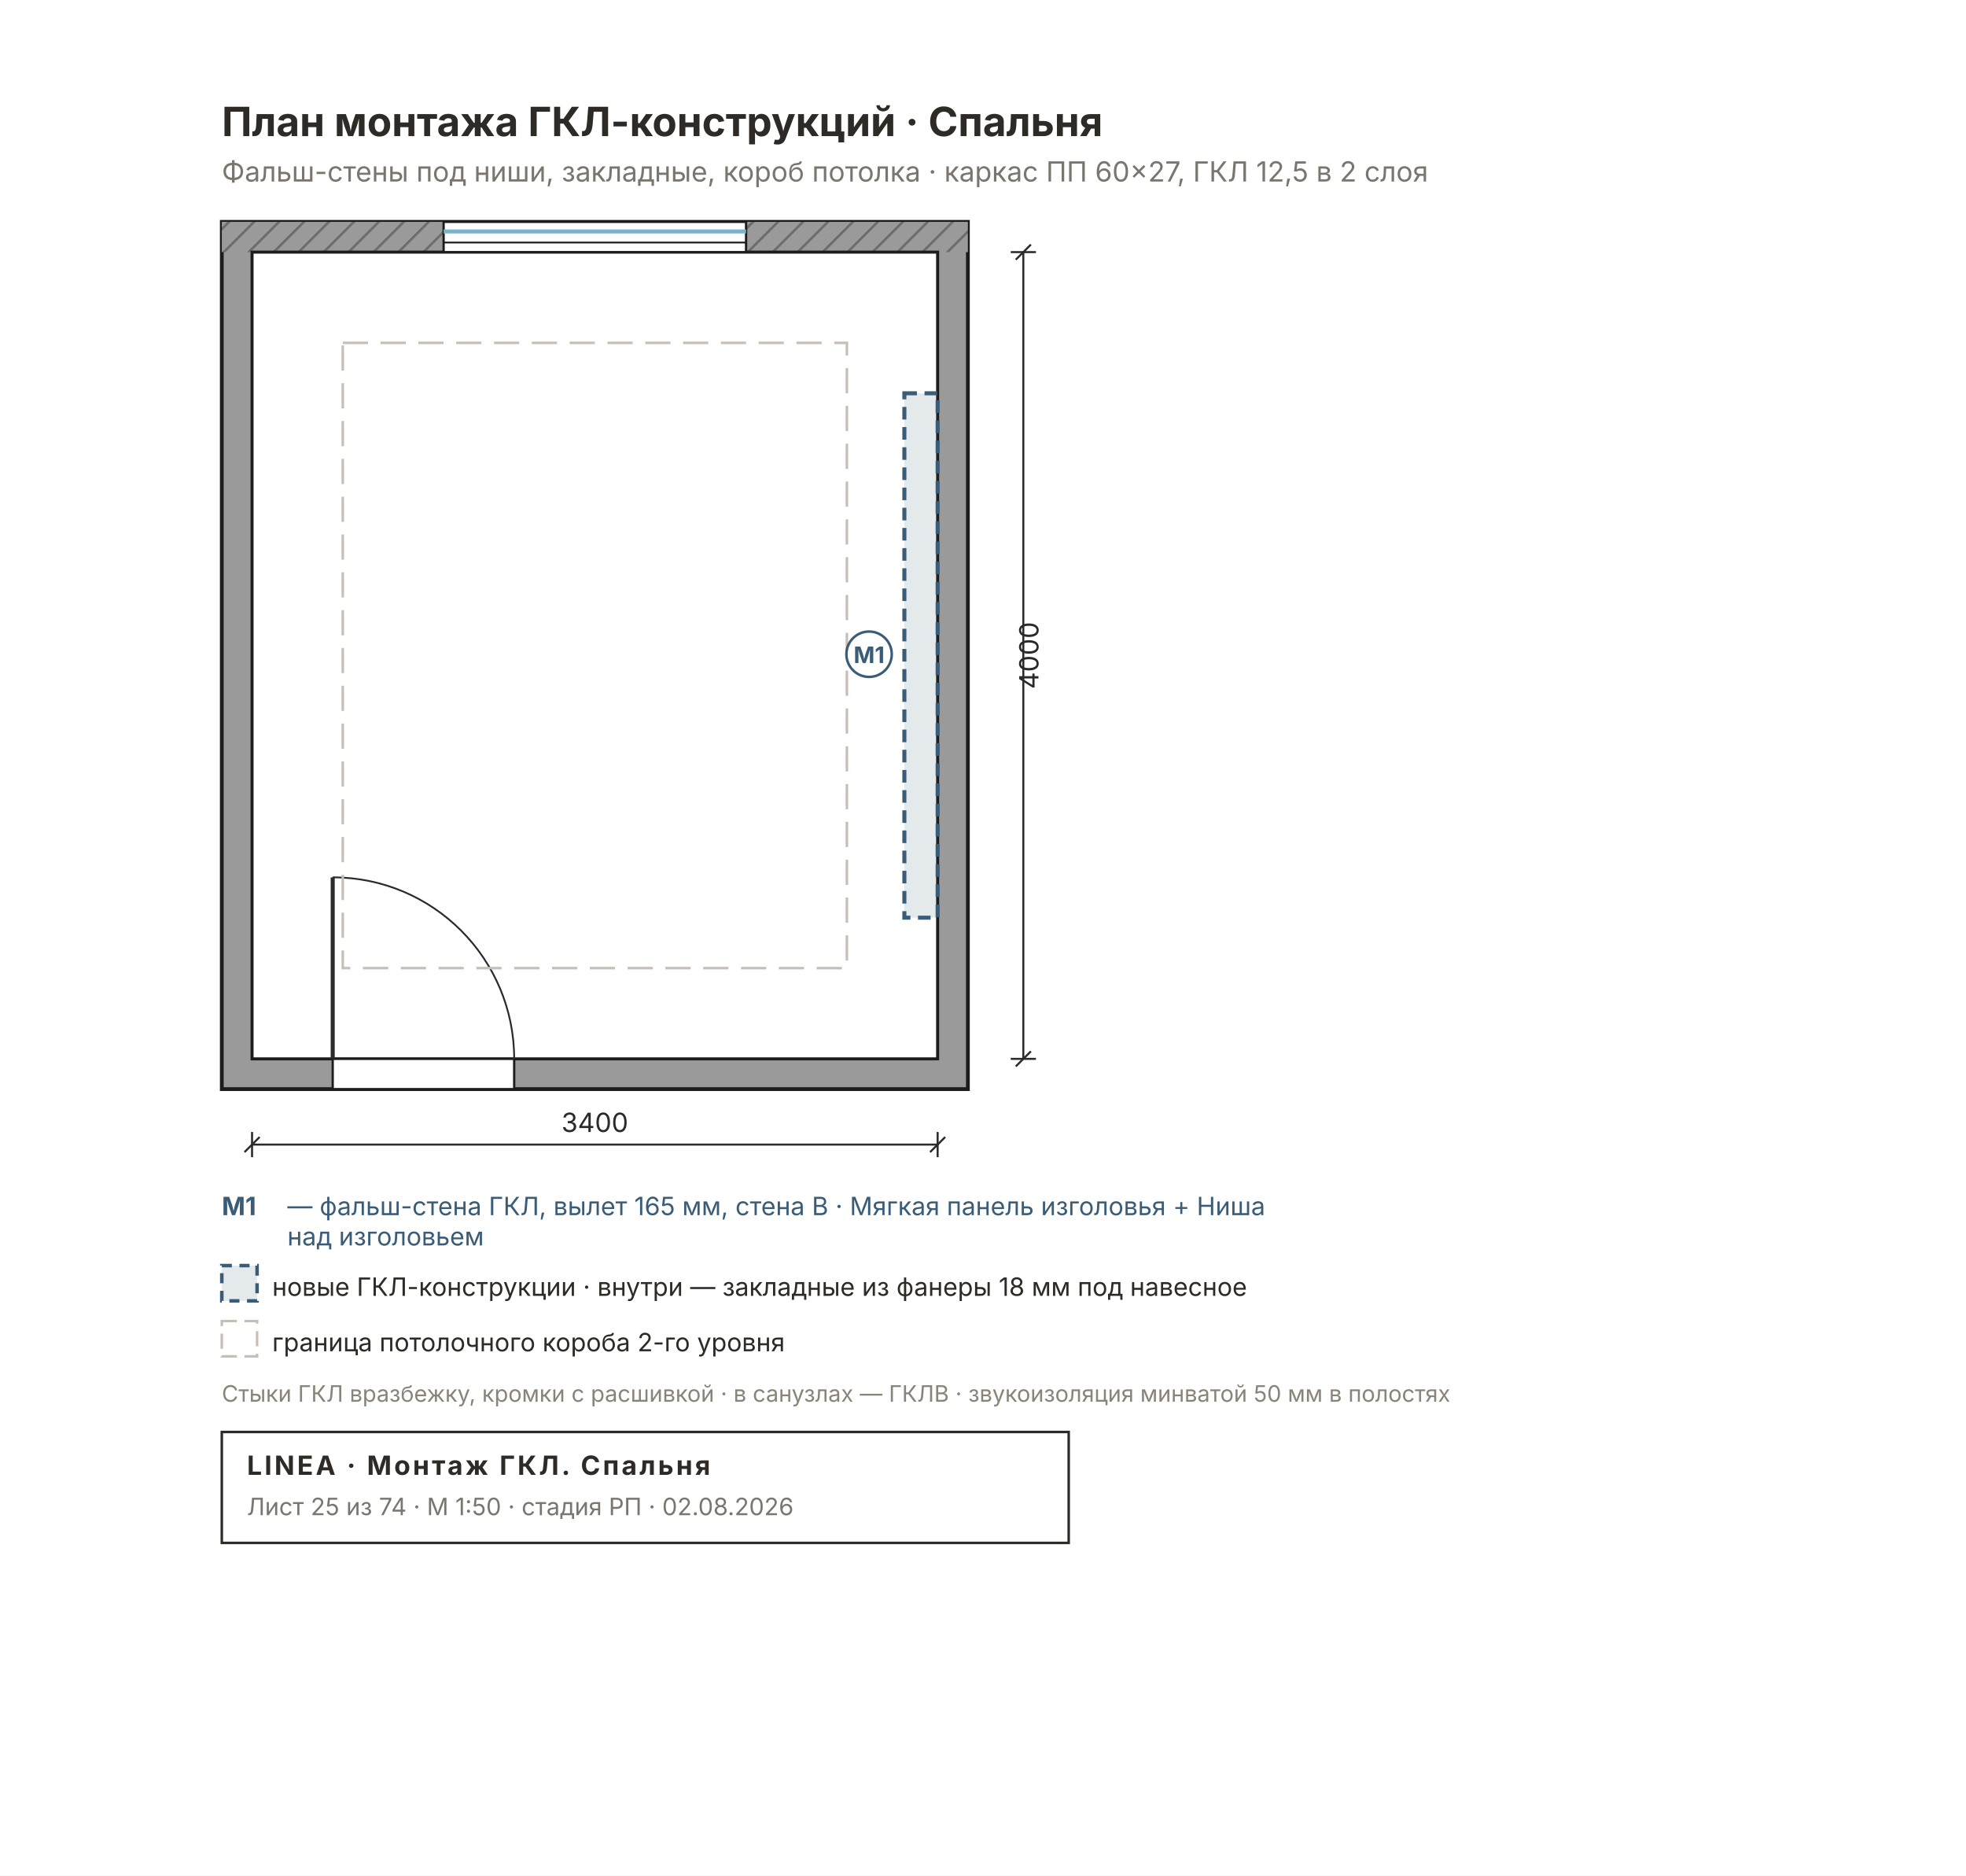
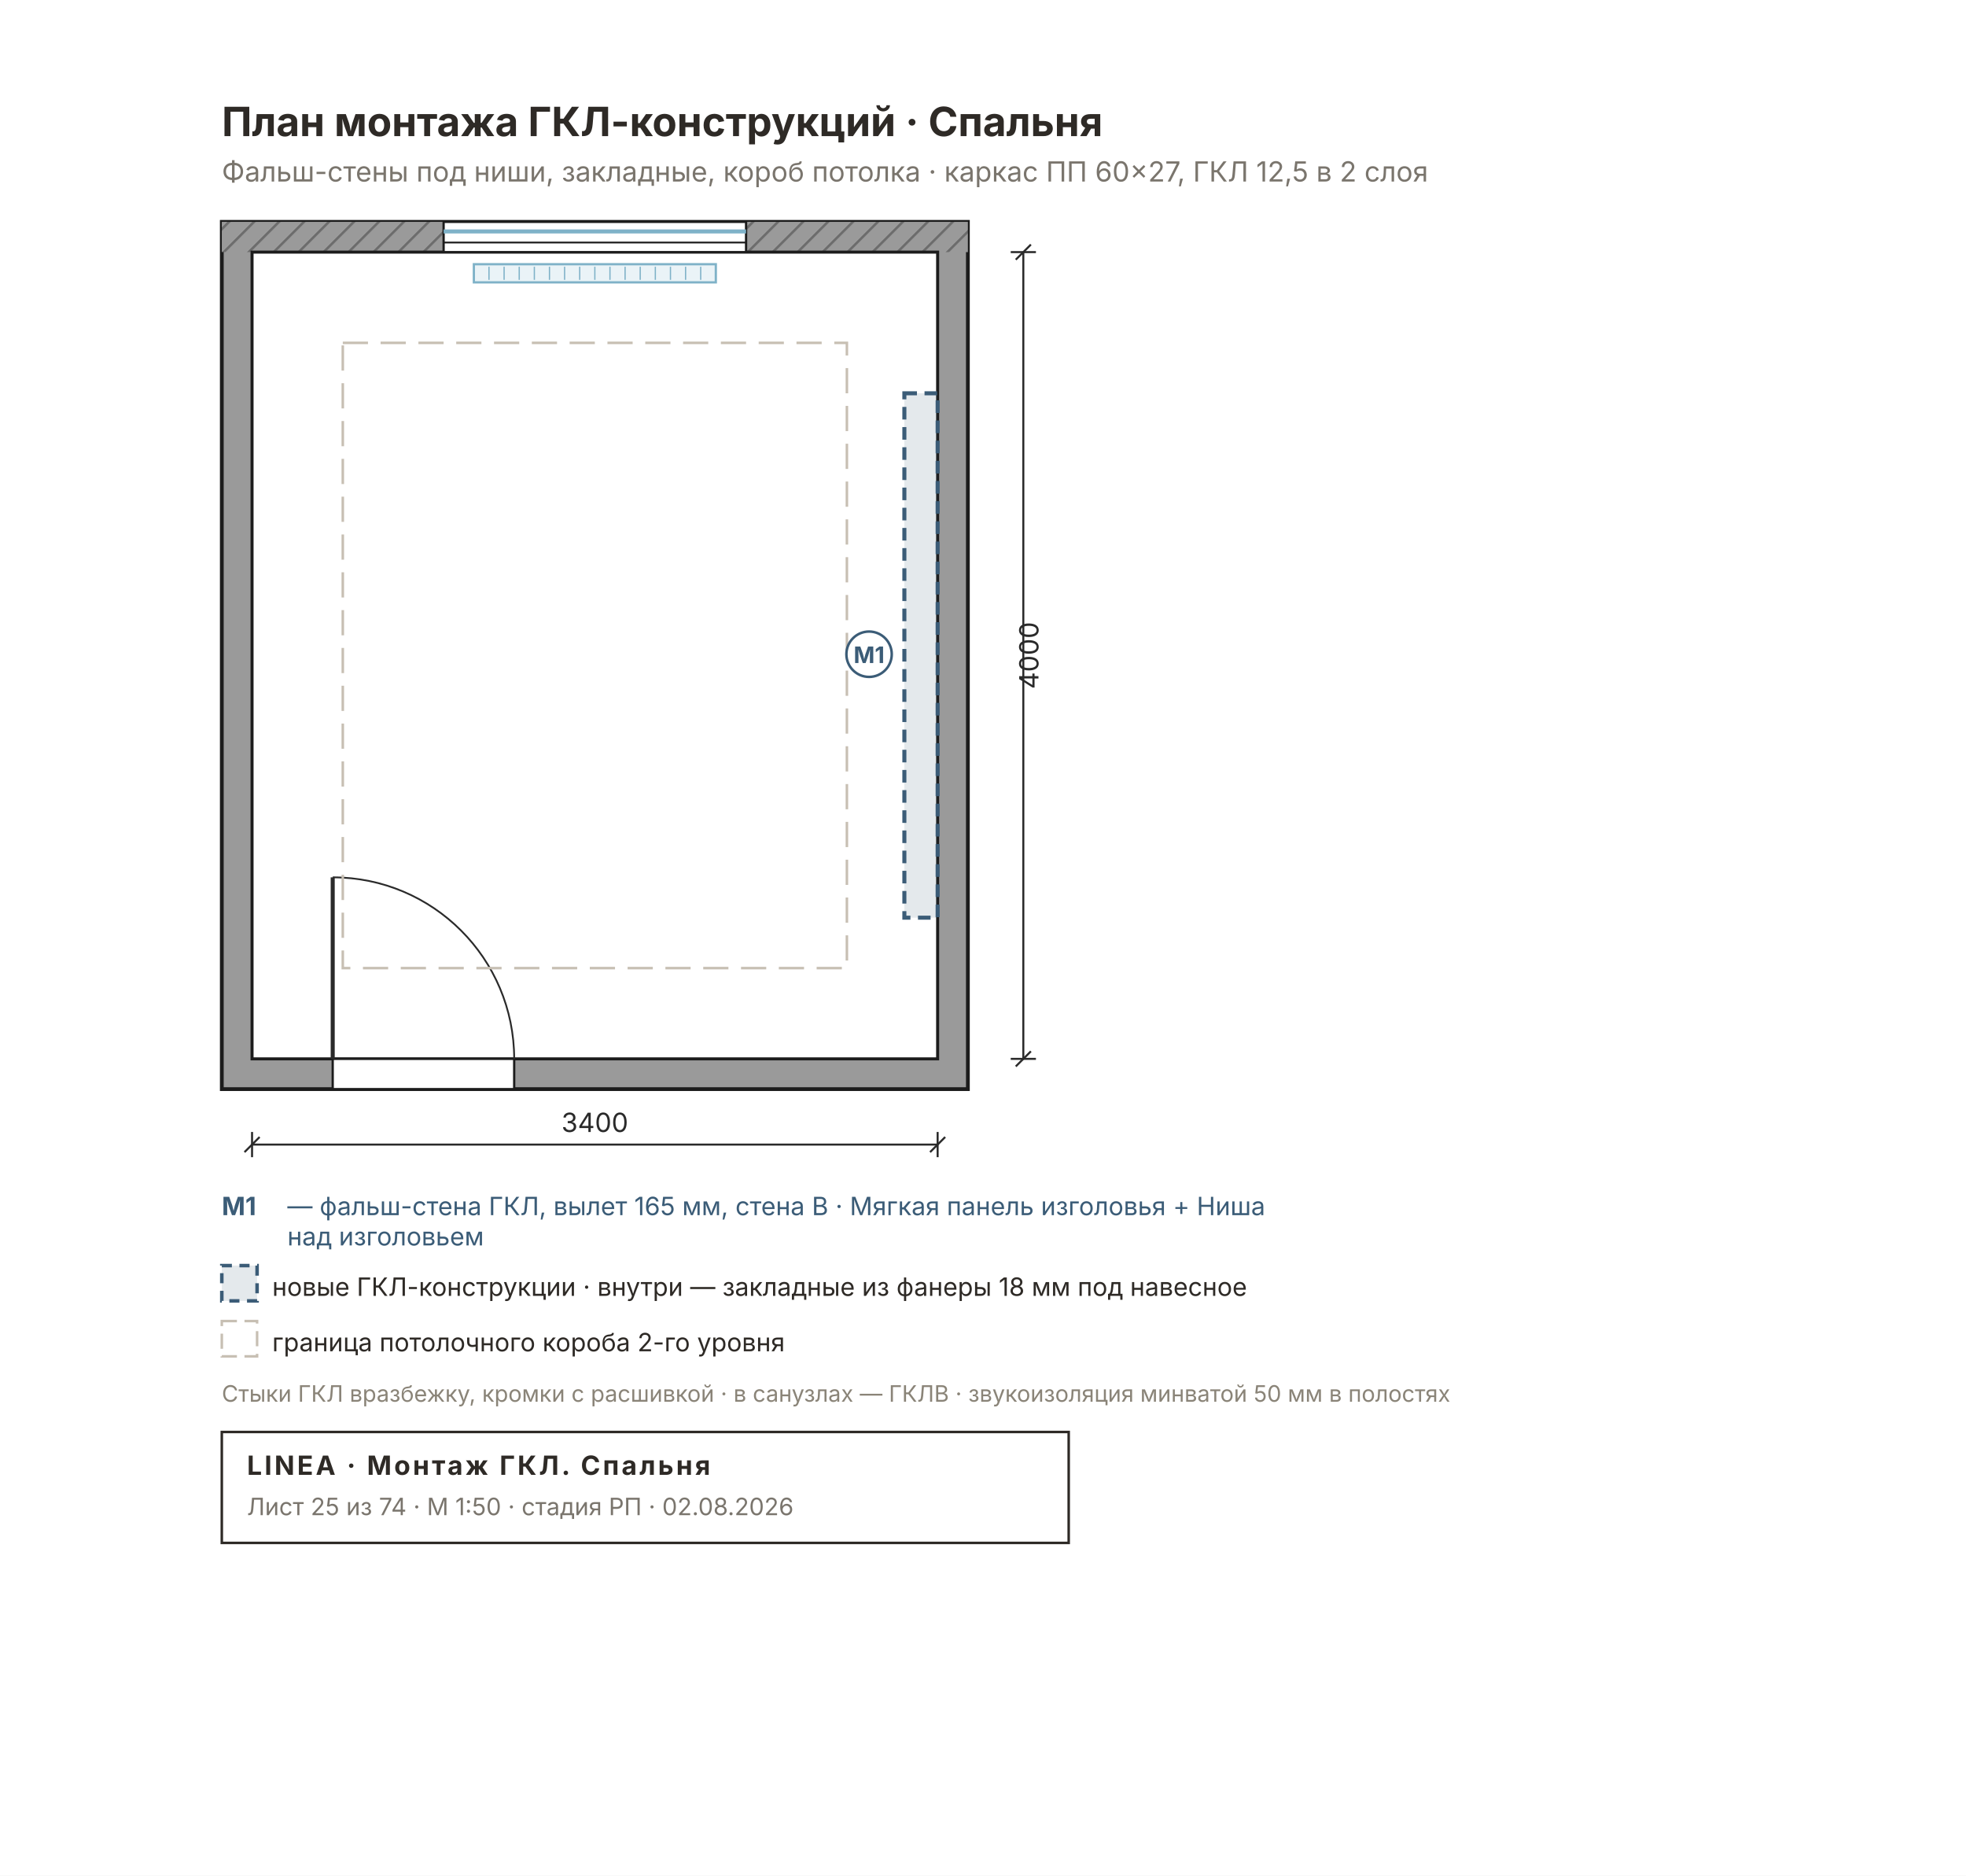
<svg xmlns="http://www.w3.org/2000/svg" width="780" height="744" viewBox="0 0 780 744" font-family="Inter, &quot;Helvetica Neue&quot;, Arial, sans-serif">
  <rect width="780" height="744" fill="#FFFFFF" />
  <defs>
    <pattern id="rh25" width="7" height="7" patternUnits="userSpaceOnUse" patternTransform="rotate(45)">
      <rect width="7" height="7" fill="#9A9A9A" />
      <line x1="0" y1="0" x2="0" y2="7" stroke="#6E6E6E" stroke-width="2" />
    </pattern>
  </defs>
  <rect x="88" y="88" width="296" height="344" fill="#9A9A9A" stroke="#1C1C1C" stroke-width="1.5" />
  <rect x="88" y="88" width="296" height="12" fill="url(#rh25)" />
  <rect x="100" y="100" width="272" height="320" fill="#FFFFFF" stroke="#1C1C1C" stroke-width="1.2" />
  <rect x="176" y="88" width="120" height="12" fill="#FFFFFF" stroke="#1C1C1C" stroke-width="0.9" />
  <line x1="176" y1="91.8" x2="296" y2="91.8" stroke="#7FB2C8" stroke-width="1.6" />
  <line x1="176" y1="96.2" x2="296" y2="96.2" stroke="#1C1C1C" stroke-width="0.7" />
+   <rect x="188" y="104.8" width="96" height="7.2" fill="#EAF3F7" stroke="#7FB2C8" stroke-width="0.9" />
+   <line x1="194" y1="105.8" x2="194" y2="111" stroke="#7FB2C8" stroke-width="0.5" />
+   <line x1="200" y1="105.8" x2="200" y2="111" stroke="#7FB2C8" stroke-width="0.5" />
+   <line x1="206" y1="105.8" x2="206" y2="111" stroke="#7FB2C8" stroke-width="0.5" />
+   <line x1="212" y1="105.8" x2="212" y2="111" stroke="#7FB2C8" stroke-width="0.5" />
+   <line x1="218" y1="105.8" x2="218" y2="111" stroke="#7FB2C8" stroke-width="0.5" />
+   <line x1="224" y1="105.8" x2="224" y2="111" stroke="#7FB2C8" stroke-width="0.5" />
+   <line x1="230" y1="105.8" x2="230" y2="111" stroke="#7FB2C8" stroke-width="0.5" />
+   <line x1="236" y1="105.8" x2="236" y2="111" stroke="#7FB2C8" stroke-width="0.5" />
+   <line x1="242" y1="105.8" x2="242" y2="111" stroke="#7FB2C8" stroke-width="0.5" />
+   <line x1="248" y1="105.8" x2="248" y2="111" stroke="#7FB2C8" stroke-width="0.5" />
+   <line x1="254" y1="105.8" x2="254" y2="111" stroke="#7FB2C8" stroke-width="0.5" />
+   <line x1="260" y1="105.8" x2="260" y2="111" stroke="#7FB2C8" stroke-width="0.5" />
+   <line x1="266" y1="105.8" x2="266" y2="111" stroke="#7FB2C8" stroke-width="0.5" />
+   <line x1="272" y1="105.8" x2="272" y2="111" stroke="#7FB2C8" stroke-width="0.5" />
+   <line x1="278" y1="105.8" x2="278" y2="111" stroke="#7FB2C8" stroke-width="0.5" />
  <rect x="132" y="420" width="72" height="12" fill="#FFFFFF" stroke="#1C1C1C" stroke-width="0.9" />
  <line x1="132" y1="420" x2="132" y2="348" stroke="#2A2A2A" stroke-width="1.6" />
  <path d="M 204 420 A 72 72 0 0 0 132 348" fill="none" stroke="#2A2A2A" stroke-width="0.7" />
  <rect x="136" y="136" width="200" height="248" fill="none" stroke="#C7BFB3" stroke-width="1" stroke-dasharray="10 5" />
  <rect x="358.8" y="156" width="13.2" height="208" fill="#3B5C7722" stroke="#3B5C77" stroke-width="1.6" stroke-dasharray="5 3" />
  <circle cx="344.8" cy="259.5" r="9" fill="#FFFFFFE6" stroke="#3B5C77" stroke-width="1" />
  <text x="344.8" y="263" font-size="9" font-weight="700" fill="#3B5C77" text-anchor="middle">М1</text>
  <text x="88" y="54" font-size="16" font-weight="700" fill="#2E2A26">План монтажа ГКЛ-конструкций · Спальня</text>
  <text x="88" y="72" font-size="11" fill="#7A756D">Фальш-стены под ниши, закладные, короб потолка · каркас ПП 60×27, ГКЛ 12,5 в 2 слоя</text>
  <g stroke="#2A2A2A" stroke-width="0.8" fill="none">
    <line x1="100" y1="454" x2="372" y2="454" />
    <line x1="100" y1="449" x2="100" y2="459" />
    <line x1="372" y1="449" x2="372" y2="459" />
    <line x1="97" y1="457" x2="103" y2="451" />
    <line x1="369" y1="457" x2="375" y2="451" />
  </g>
  <text x="236" y="449" font-size="10.5" fill="#2A2A2A" text-anchor="middle">3400</text>
  <g stroke="#2A2A2A" stroke-width="0.8" fill="none">
    <line x1="406" y1="100" x2="406" y2="420" />
    <line x1="401" y1="100" x2="411" y2="100" />
    <line x1="401" y1="420" x2="411" y2="420" />
    <line x1="403" y1="103" x2="409" y2="97" />
    <line x1="403" y1="423" x2="409" y2="417" />
  </g>
  <text x="412" y="260" font-size="10.5" fill="#2A2A2A" transform="rotate(-90 412 260)" text-anchor="middle">4000</text>
  <text x="88" y="482" font-size="10" font-weight="700" fill="#3B5C77">М1</text>
  <text x="114" y="482" font-size="10" fill="#3B5C77">— фальш-стена ГКЛ, вылет 165 мм, стена B · Мягкая панель изголовья + Ниша</text>
  <text x="114" y="494" font-size="10" fill="#3B5C77">над изголовьем</text>
  <g font-size="10" fill="#2E2A26">
    <rect x="88" y="502" width="14" height="14" fill="#3B5C7722" stroke="#3B5C77" stroke-width="1.4" stroke-dasharray="4 3" />
    <text x="108" y="514">новые ГКЛ-конструкции · внутри — закладные из фанеры 18 мм под навесное</text>
    <rect x="88" y="524" width="14" height="14" fill="none" stroke="#C7BFB3" stroke-width="1" stroke-dasharray="6 3" />
    <text x="108" y="536">граница потолочного короба 2-го уровня</text>
  </g>
  <text x="88" y="556" font-size="9" fill="#8A8478">Стыки ГКЛ вразбежку, кромки с расшивкой · в санузлах — ГКЛВ · звукоизоляция минватой 50 мм в полостях</text>
  <g>
    <rect x="88" y="568" width="336" height="44" fill="none" stroke="#2E2A26" stroke-width="1" />
    <text x="98" y="585" font-size="10.5" font-weight="700" fill="#2E2A26" letter-spacing="1">LINEA · Монтаж ГКЛ. Спальня</text>
    <text x="98" y="601" font-size="9.5" fill="#7A756D">Лист 25 из 74 · М 1:50 · стадия РП · 02.08.2026</text>
  </g>
</svg>
